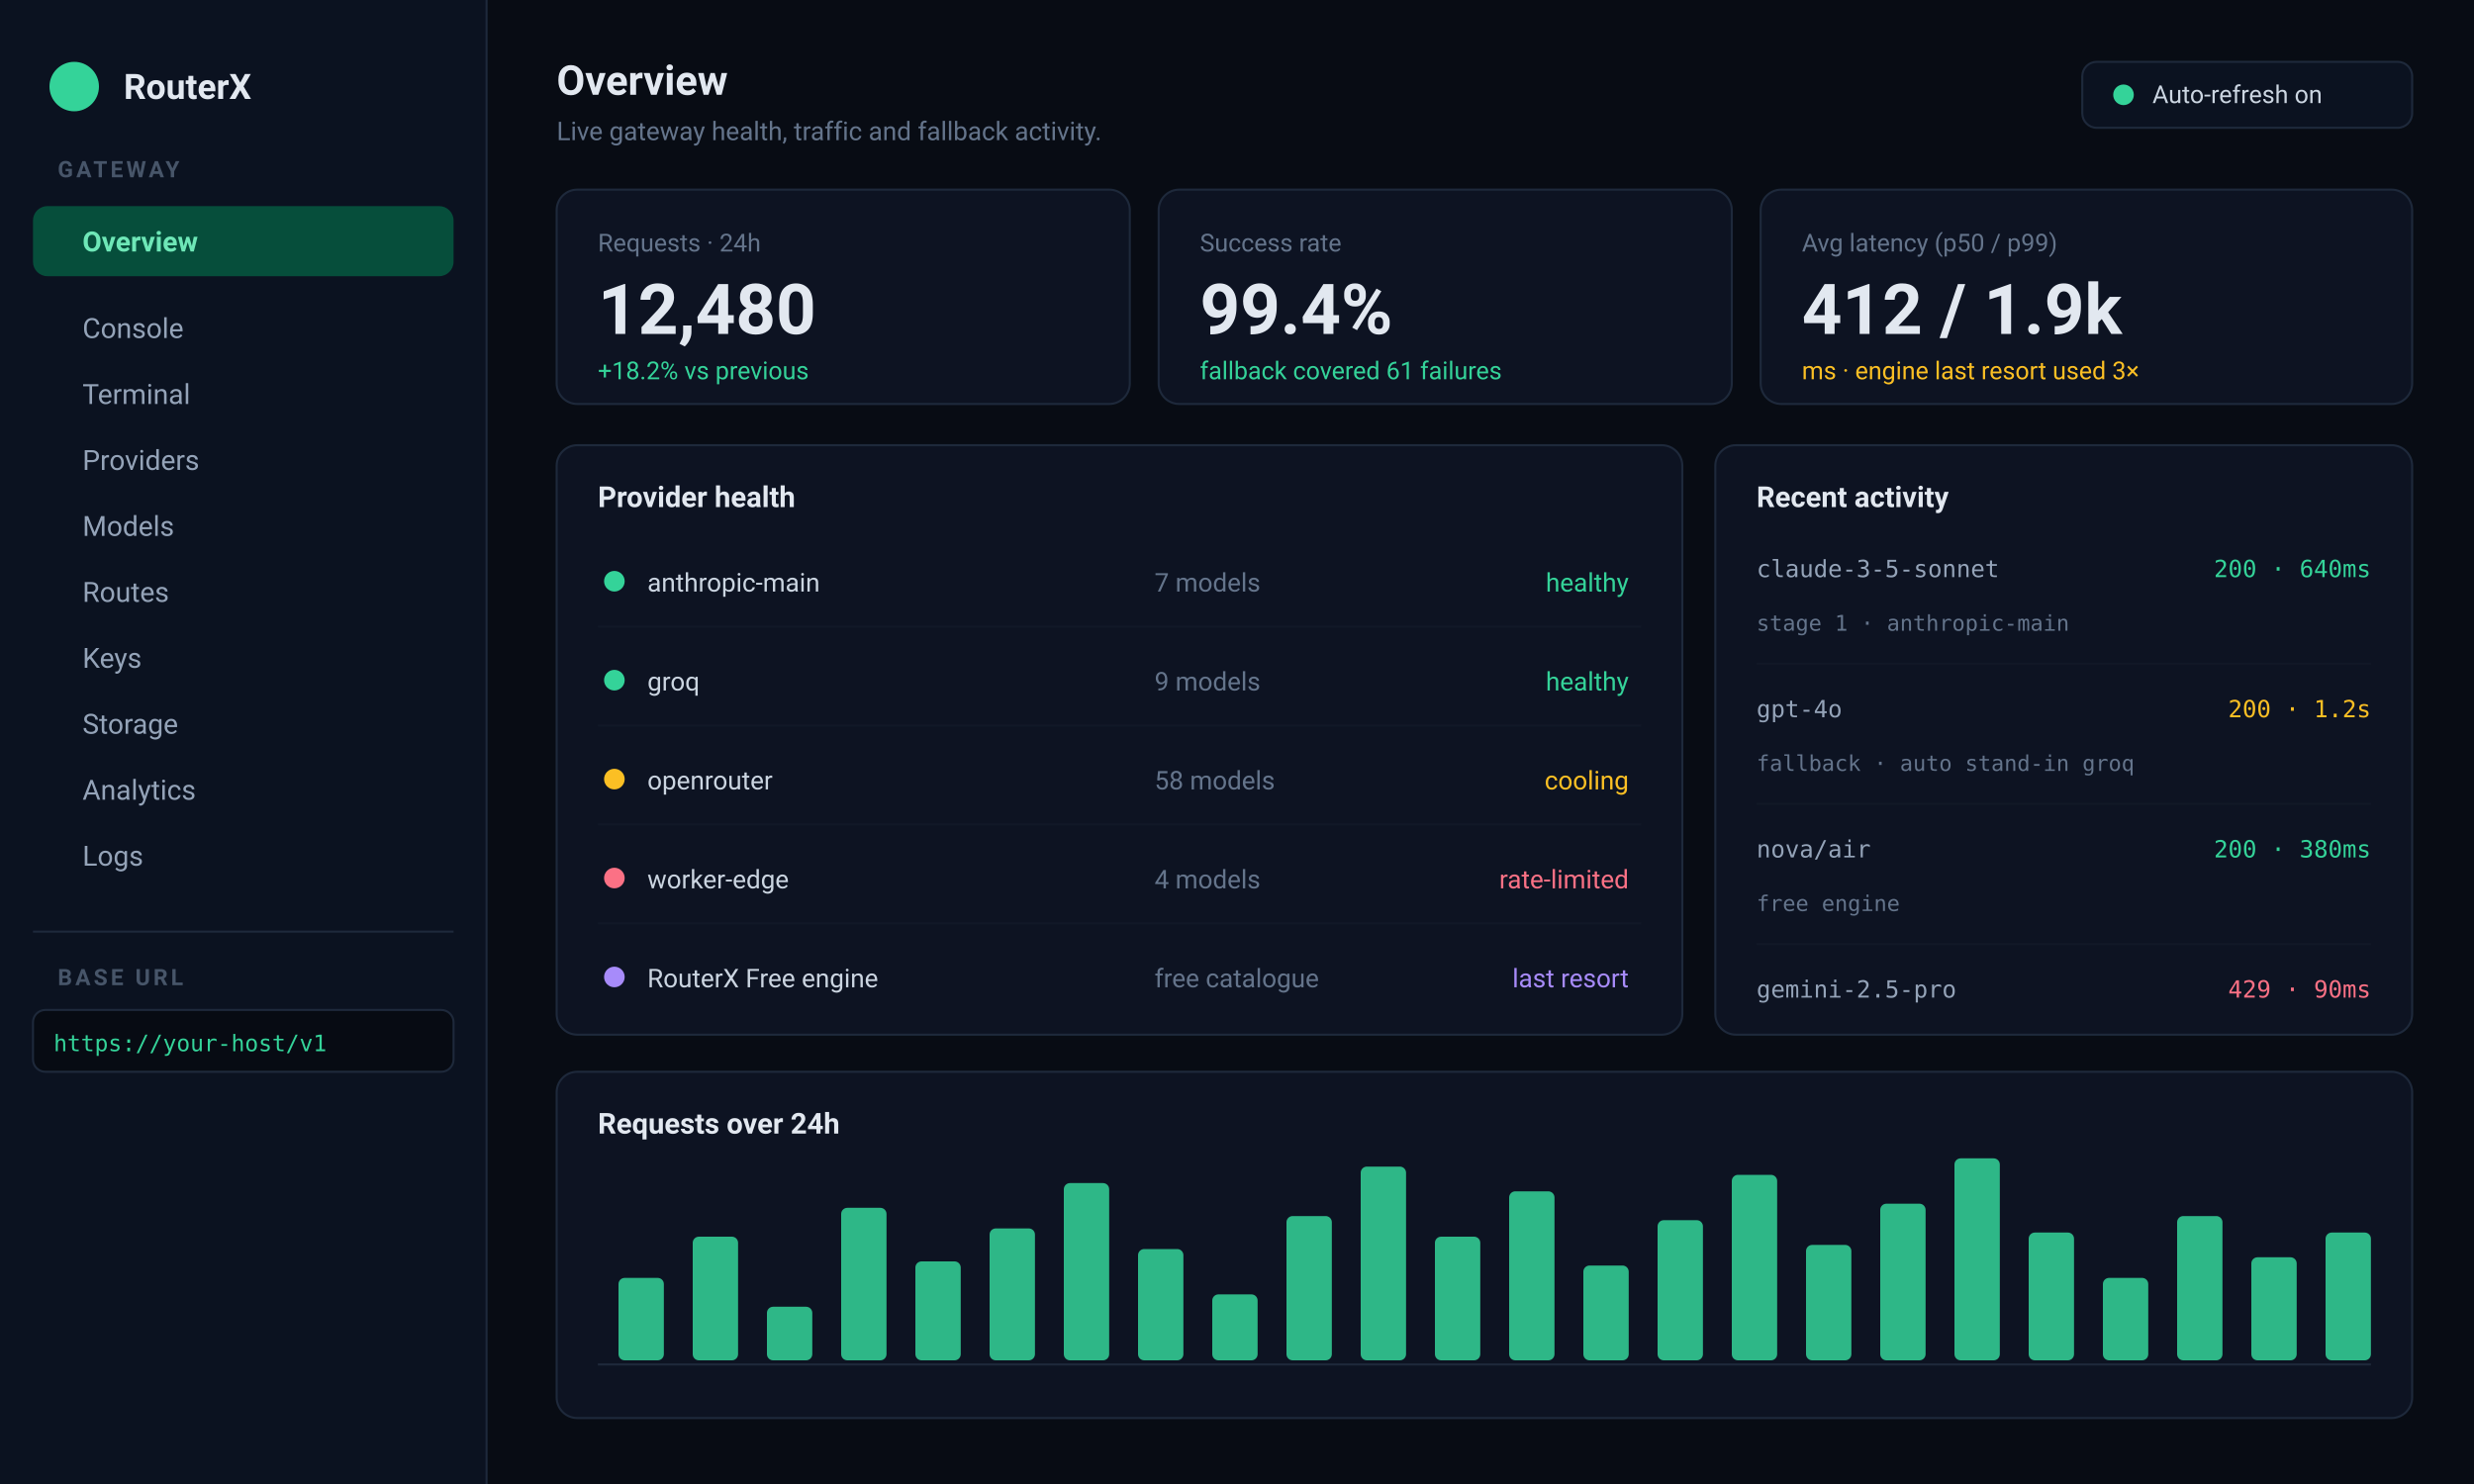
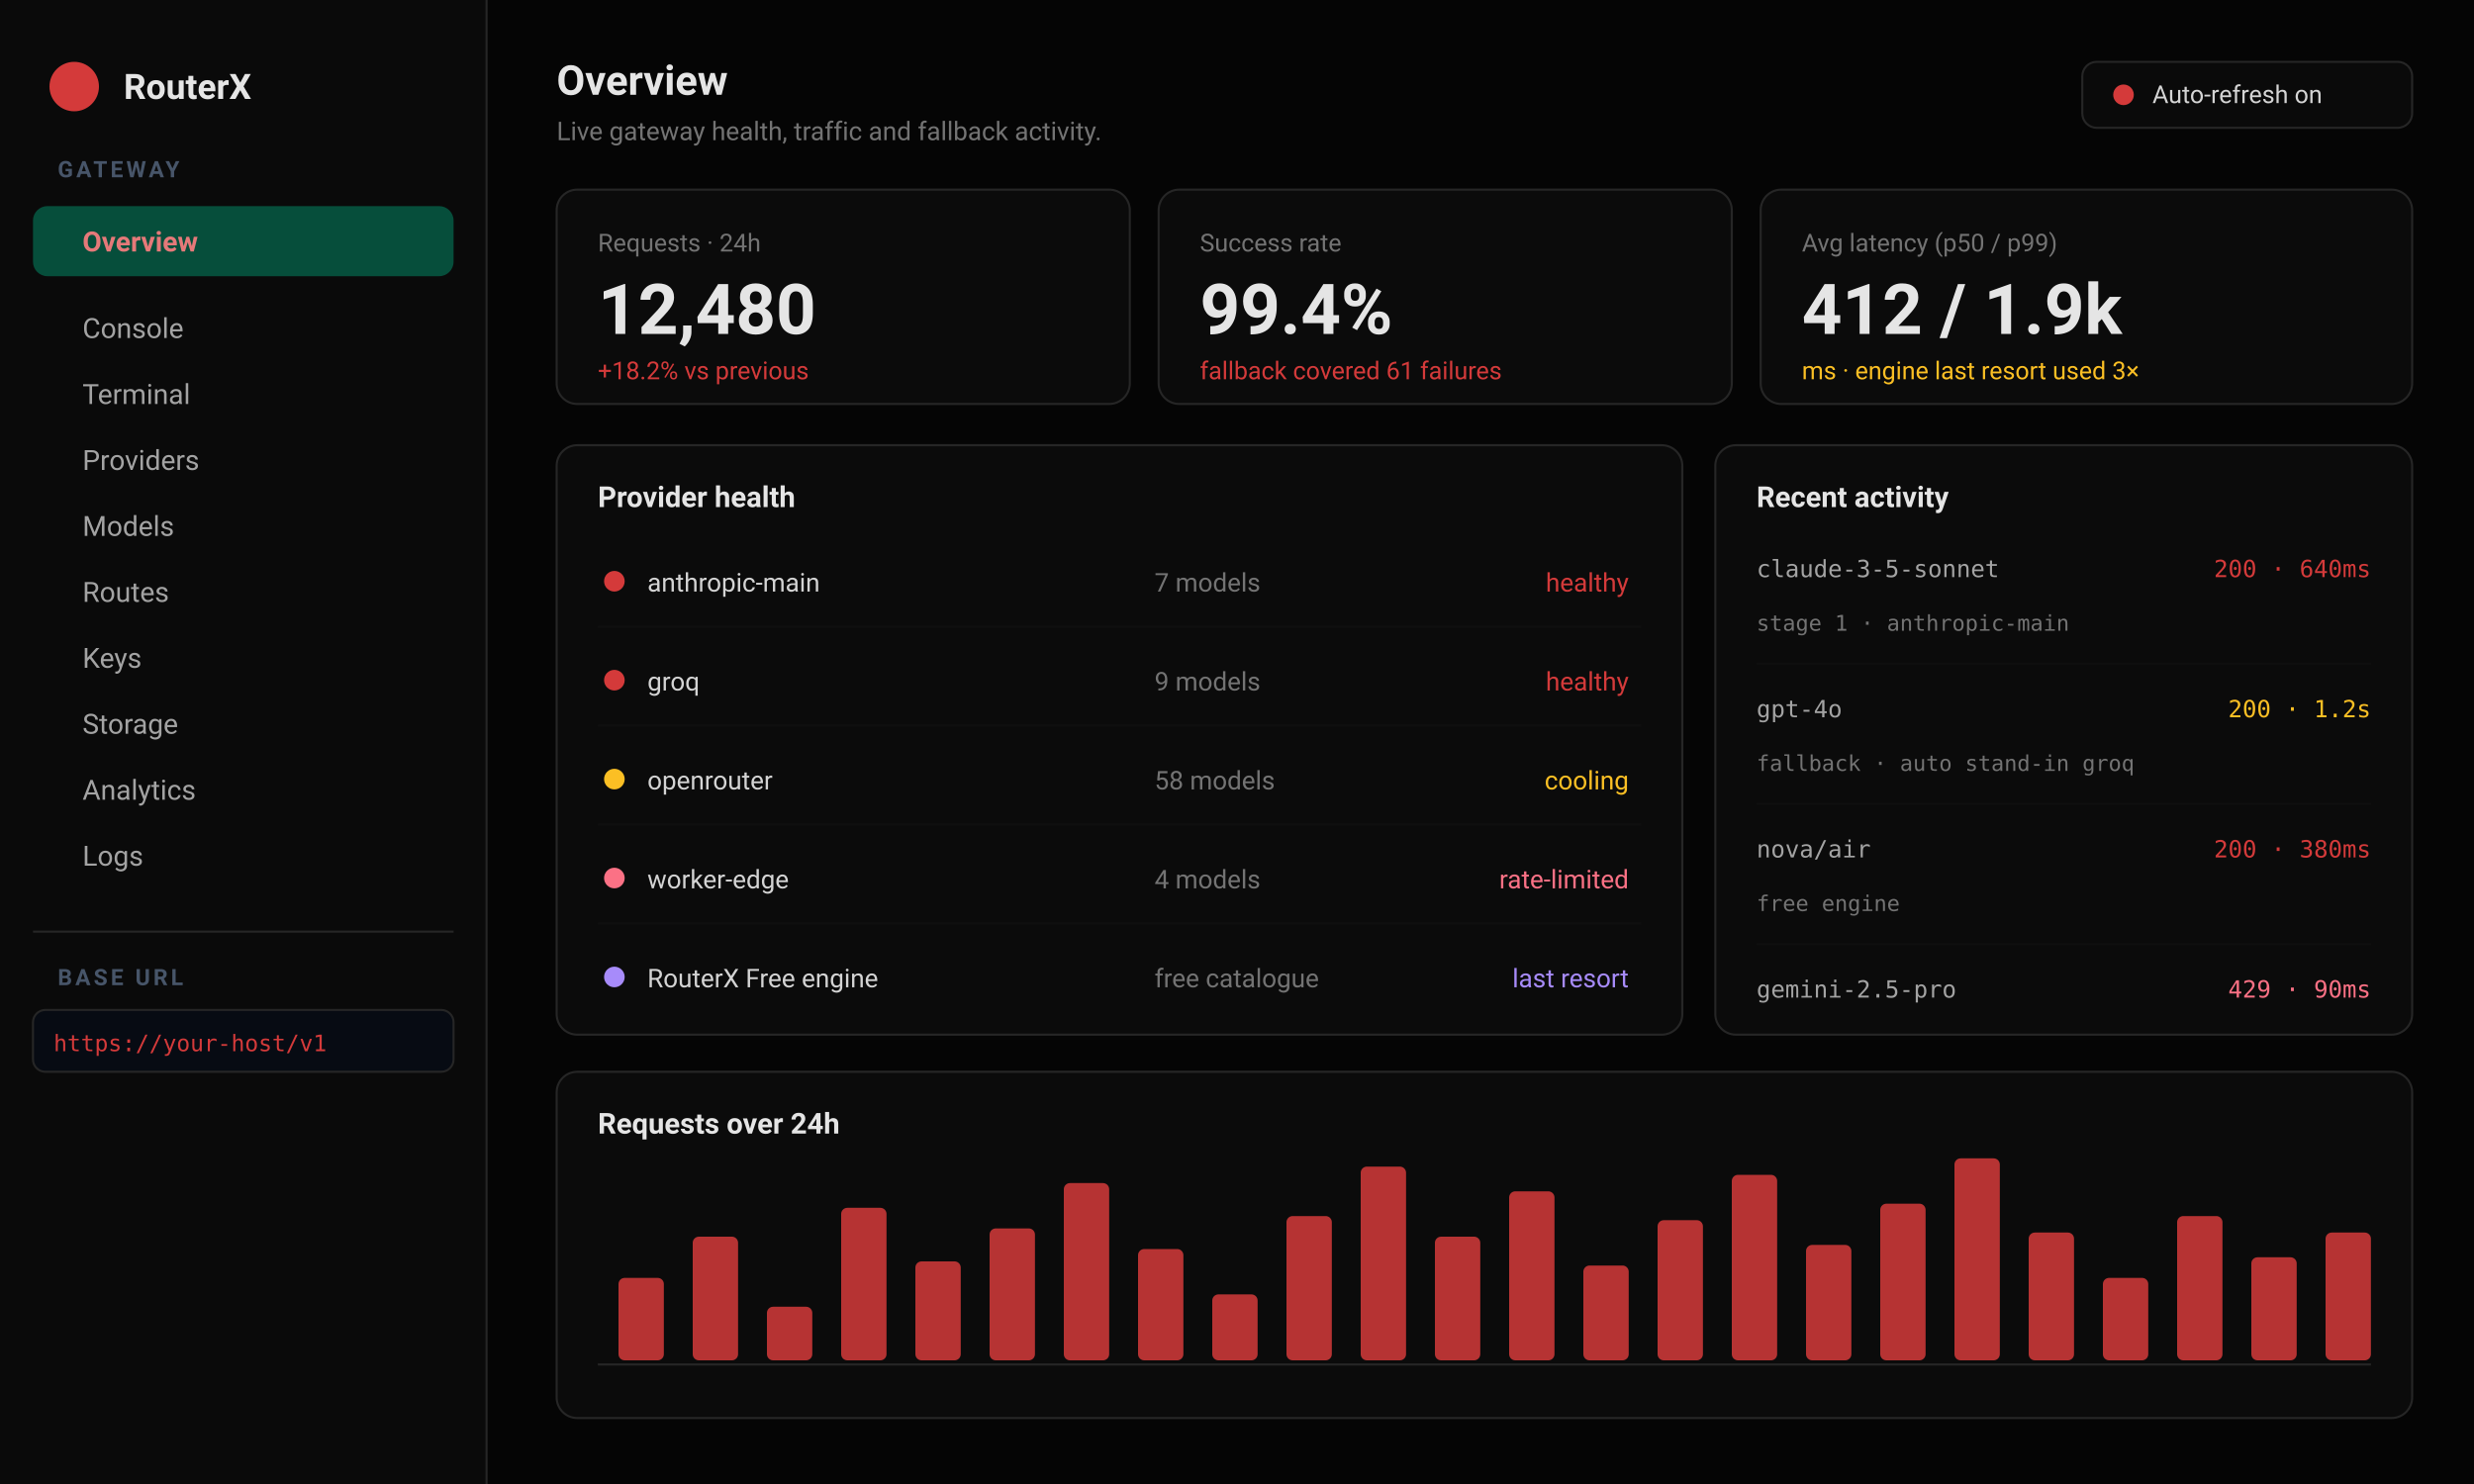
<svg xmlns="http://www.w3.org/2000/svg" viewBox="0 0 1200 720" font-family="ui-sans-serif,Segoe UI,Roboto,Helvetica,Arial" role="img" aria-label="RouterX dashboard overview">
-   <rect width="1200" height="720" fill="#080c14" />
-   <rect x="0" y="0" width="236" height="720" fill="#0b1220" />
-   <line x1="236" y1="0" x2="236" y2="720" stroke="#1e293b" />
-   <circle cx="36" cy="42" r="12" fill="#34d399" />
-   <text x="60" y="48" fill="#e2e8f0" font-size="17" font-weight="700">RouterX</text>
+   <rect width="1200" height="720" fill="#050505" />
+   <rect x="0" y="0" width="236" height="720" fill="#0a0a0a" />
+   <line x1="236" y1="0" x2="236" y2="720" stroke="#262626" />
+   <circle cx="36" cy="42" r="12" fill="#d43a3a" />
+   <text x="60" y="48" fill="#e5e5e5" font-size="17" font-weight="700">RouterX</text>
  <text x="28" y="86" fill="#475569" font-size="11" font-weight="700" letter-spacing="1.5">GATEWAY</text>
-   <g font-size="13.5" fill="#94a3b8">
+   <g font-size="13.5" fill="#a3a3a3">
    <rect x="16" y="100" width="204" height="34" rx="7" fill="#064e3b" />
-     <text x="40" y="122" fill="#6ee7b7" font-weight="600">Overview</text>
+     <text x="40" y="122" fill="#e57979" font-weight="600">Overview</text>
    <text x="40" y="164">Console</text>
    <text x="40" y="196">Terminal</text>
    <text x="40" y="228">Providers</text>
    <text x="40" y="260">Models</text>
    <text x="40" y="292">Routes</text>
    <text x="40" y="324">Keys</text>
    <text x="40" y="356">Storage</text>
    <text x="40" y="388">Analytics</text>
    <text x="40" y="420">Logs</text>
  </g>
-   <line x1="16" y1="452" x2="220" y2="452" stroke="#1e293b" />
+   <line x1="16" y1="452" x2="220" y2="452" stroke="#262626" />
  <text x="28" y="478" fill="#475569" font-size="11" font-weight="700" letter-spacing="1.5">BASE URL</text>
-   <rect x="16" y="490" width="204" height="30" rx="6" fill="#070b13" stroke="#1e293b" />
-   <text x="26" y="510" fill="#34d399" font-size="11" font-family="ui-monospace,Menlo,monospace">https://your-host/v1</text>
-   <text x="270" y="46" fill="#e2e8f0" font-size="20" font-weight="700">Overview</text>
-   <text x="270" y="68" fill="#64748b" font-size="12.5">Live gateway health, traffic and fallback activity.</text>
-   <rect x="1010" y="30" width="160" height="32" rx="7" fill="#0b1220" stroke="#1e293b" />
-   <circle cx="1030" cy="46" r="5" fill="#34d399" />
-   <text x="1044" y="50" fill="#cbd5e1" font-size="12">Auto-refresh on</text>
+   <rect x="16" y="490" width="204" height="30" rx="6" fill="#070b13" stroke="#262626" />
+   <text x="26" y="510" fill="#d43a3a" font-size="11" font-family="ui-monospace,Menlo,monospace">https://your-host/v1</text>
+   <text x="270" y="46" fill="#e5e5e5" font-size="20" font-weight="700">Overview</text>
+   <text x="270" y="68" fill="#737373" font-size="12.5">Live gateway health, traffic and fallback activity.</text>
+   <rect x="1010" y="30" width="160" height="32" rx="7" fill="#0a0a0a" stroke="#262626" />
+   <circle cx="1030" cy="46" r="5" fill="#d43a3a" />
+   <text x="1044" y="50" fill="#d4d4d4" font-size="12">Auto-refresh on</text>
  <g>
-     <rect x="270" y="92" width="278" height="104" rx="10" fill="#0d1322" stroke="#1e293b" />
-     <text x="290" y="122" fill="#64748b" font-size="12">Requests · 24h</text>
-     <text x="290" y="162" fill="#e2e8f0" font-size="34" font-weight="700">12,480</text>
-     <text x="290" y="184" fill="#34d399" font-size="12">+18.2% vs previous</text>
-     <rect x="562" y="92" width="278" height="104" rx="10" fill="#0d1322" stroke="#1e293b" />
-     <text x="582" y="122" fill="#64748b" font-size="12">Success rate</text>
-     <text x="582" y="162" fill="#e2e8f0" font-size="34" font-weight="700">99.4%</text>
-     <text x="582" y="184" fill="#34d399" font-size="12">fallback covered 61 failures</text>
-     <rect x="854" y="92" width="316" height="104" rx="10" fill="#0d1322" stroke="#1e293b" />
-     <text x="874" y="122" fill="#64748b" font-size="12">Avg latency (p50 / p99)</text>
-     <text x="874" y="162" fill="#e2e8f0" font-size="34" font-weight="700">412 / 1.9k</text>
+     <rect x="270" y="92" width="278" height="104" rx="10" fill="#0b0b0b" stroke="#262626" />
+     <text x="290" y="122" fill="#737373" font-size="12">Requests · 24h</text>
+     <text x="290" y="162" fill="#e5e5e5" font-size="34" font-weight="700">12,480</text>
+     <text x="290" y="184" fill="#d43a3a" font-size="12">+18.2% vs previous</text>
+     <rect x="562" y="92" width="278" height="104" rx="10" fill="#0b0b0b" stroke="#262626" />
+     <text x="582" y="122" fill="#737373" font-size="12">Success rate</text>
+     <text x="582" y="162" fill="#e5e5e5" font-size="34" font-weight="700">99.4%</text>
+     <text x="582" y="184" fill="#d43a3a" font-size="12">fallback covered 61 failures</text>
+     <rect x="854" y="92" width="316" height="104" rx="10" fill="#0b0b0b" stroke="#262626" />
+     <text x="874" y="122" fill="#737373" font-size="12">Avg latency (p50 / p99)</text>
+     <text x="874" y="162" fill="#e5e5e5" font-size="34" font-weight="700">412 / 1.9k</text>
    <text x="874" y="184" fill="#fbbf24" font-size="12">ms · engine last resort used 3×</text>
  </g>
-   <rect x="270" y="216" width="546" height="286" rx="10" fill="#0d1322" stroke="#1e293b" />
-   <text x="290" y="246" fill="#e2e8f0" font-size="14" font-weight="700">Provider health</text>
+   <rect x="270" y="216" width="546" height="286" rx="10" fill="#0b0b0b" stroke="#262626" />
+   <text x="290" y="246" fill="#e5e5e5" font-size="14" font-weight="700">Provider health</text>
  <g font-size="12.5">
-     <circle cx="298" cy="282" r="5" fill="#34d399" />
-     <text x="314" y="287" fill="#cbd5e1">anthropic-main</text>
-     <text x="560" y="287" fill="#64748b">7 models</text>
-     <text x="700" y="287" fill="#34d399" text-anchor="end" dx="90">healthy</text>
-     <line x1="290" y1="304" x2="796" y2="304" stroke="#111827" />
-     <circle cx="298" cy="330" r="5" fill="#34d399" />
-     <text x="314" y="335" fill="#cbd5e1">groq</text>
-     <text x="560" y="335" fill="#64748b">9 models</text>
-     <text x="790" y="335" fill="#34d399" text-anchor="end">healthy</text>
-     <line x1="290" y1="352" x2="796" y2="352" stroke="#111827" />
+     <circle cx="298" cy="282" r="5" fill="#d43a3a" />
+     <text x="314" y="287" fill="#d4d4d4">anthropic-main</text>
+     <text x="560" y="287" fill="#737373">7 models</text>
+     <text x="700" y="287" fill="#d43a3a" text-anchor="end" dx="90">healthy</text>
+     <line x1="290" y1="304" x2="796" y2="304" stroke="#0f0f0f" />
+     <circle cx="298" cy="330" r="5" fill="#d43a3a" />
+     <text x="314" y="335" fill="#d4d4d4">groq</text>
+     <text x="560" y="335" fill="#737373">9 models</text>
+     <text x="790" y="335" fill="#d43a3a" text-anchor="end">healthy</text>
+     <line x1="290" y1="352" x2="796" y2="352" stroke="#0f0f0f" />
    <circle cx="298" cy="378" r="5" fill="#fbbf24" />
-     <text x="314" y="383" fill="#cbd5e1">openrouter</text>
-     <text x="560" y="383" fill="#64748b">58 models</text>
+     <text x="314" y="383" fill="#d4d4d4">openrouter</text>
+     <text x="560" y="383" fill="#737373">58 models</text>
    <text x="790" y="383" fill="#fbbf24" text-anchor="end">cooling</text>
-     <line x1="290" y1="400" x2="796" y2="400" stroke="#111827" />
+     <line x1="290" y1="400" x2="796" y2="400" stroke="#0f0f0f" />
    <circle cx="298" cy="426" r="5" fill="#fb7185" />
-     <text x="314" y="431" fill="#cbd5e1">worker-edge</text>
-     <text x="560" y="431" fill="#64748b">4 models</text>
+     <text x="314" y="431" fill="#d4d4d4">worker-edge</text>
+     <text x="560" y="431" fill="#737373">4 models</text>
    <text x="790" y="431" fill="#fb7185" text-anchor="end">rate-limited</text>
-     <line x1="290" y1="448" x2="796" y2="448" stroke="#111827" />
+     <line x1="290" y1="448" x2="796" y2="448" stroke="#0f0f0f" />
    <circle cx="298" cy="474" r="5" fill="#a78bfa" />
-     <text x="314" y="479" fill="#cbd5e1">RouterX Free engine</text>
-     <text x="560" y="479" fill="#64748b">free catalogue</text>
+     <text x="314" y="479" fill="#d4d4d4">RouterX Free engine</text>
+     <text x="560" y="479" fill="#737373">free catalogue</text>
    <text x="790" y="479" fill="#a78bfa" text-anchor="end">last resort</text>
  </g>
-   <rect x="832" y="216" width="338" height="286" rx="10" fill="#0d1322" stroke="#1e293b" />
-   <text x="852" y="246" fill="#e2e8f0" font-size="14" font-weight="700">Recent activity</text>
+   <rect x="832" y="216" width="338" height="286" rx="10" fill="#0b0b0b" stroke="#262626" />
+   <text x="852" y="246" fill="#e5e5e5" font-size="14" font-weight="700">Recent activity</text>
  <g font-size="11.5" font-family="ui-monospace,Menlo,monospace">
-     <text x="852" y="280" fill="#94a3b8">claude-3-5-sonnet</text>
-     <text x="1150" y="280" fill="#34d399" text-anchor="end">200 · 640ms</text>
-     <text x="852" y="306" fill="#64748b" font-size="10.5">stage 1 · anthropic-main</text>
-     <line x1="852" y1="322" x2="1150" y2="322" stroke="#111827" />
-     <text x="852" y="348" fill="#94a3b8">gpt-4o</text>
+     <text x="852" y="280" fill="#a3a3a3">claude-3-5-sonnet</text>
+     <text x="1150" y="280" fill="#d43a3a" text-anchor="end">200 · 640ms</text>
+     <text x="852" y="306" fill="#737373" font-size="10.5">stage 1 · anthropic-main</text>
+     <line x1="852" y1="322" x2="1150" y2="322" stroke="#0f0f0f" />
+     <text x="852" y="348" fill="#a3a3a3">gpt-4o</text>
    <text x="1150" y="348" fill="#fbbf24" text-anchor="end">200 · 1.2s</text>
-     <text x="852" y="374" fill="#64748b" font-size="10.5">fallback · auto stand-in groq</text>
-     <line x1="852" y1="390" x2="1150" y2="390" stroke="#111827" />
-     <text x="852" y="416" fill="#94a3b8">nova/air</text>
-     <text x="1150" y="416" fill="#34d399" text-anchor="end">200 · 380ms</text>
-     <text x="852" y="442" fill="#64748b" font-size="10.5">free engine</text>
-     <line x1="852" y1="458" x2="1150" y2="458" stroke="#111827" />
-     <text x="852" y="484" fill="#94a3b8">gemini-2.5-pro</text>
+     <text x="852" y="374" fill="#737373" font-size="10.5">fallback · auto stand-in groq</text>
+     <line x1="852" y1="390" x2="1150" y2="390" stroke="#0f0f0f" />
+     <text x="852" y="416" fill="#a3a3a3">nova/air</text>
+     <text x="1150" y="416" fill="#d43a3a" text-anchor="end">200 · 380ms</text>
+     <text x="852" y="442" fill="#737373" font-size="10.5">free engine</text>
+     <line x1="852" y1="458" x2="1150" y2="458" stroke="#0f0f0f" />
+     <text x="852" y="484" fill="#a3a3a3">gemini-2.5-pro</text>
    <text x="1150" y="484" fill="#fb7185" text-anchor="end">429 · 90ms</text>
  </g>
-   <rect x="270" y="520" width="900" height="168" rx="10" fill="#0d1322" stroke="#1e293b" />
-   <text x="290" y="550" fill="#e2e8f0" font-size="14" font-weight="700">Requests over 24h</text>
-   <g fill="#34d399" opacity="0.85">
+   <rect x="270" y="520" width="900" height="168" rx="10" fill="#0b0b0b" stroke="#262626" />
+   <text x="290" y="550" fill="#e5e5e5" font-size="14" font-weight="700">Requests over 24h</text>
+   <g fill="#d43a3a" opacity="0.85">
    <rect x="300" y="620" width="22" height="40" rx="3" />
    <rect x="336" y="600" width="22" height="60" rx="3" />
    <rect x="372" y="634" width="22" height="26" rx="3" />
    <rect x="408" y="586" width="22" height="74" rx="3" />
    <rect x="444" y="612" width="22" height="48" rx="3" />
    <rect x="480" y="596" width="22" height="64" rx="3" />
    <rect x="516" y="574" width="22" height="86" rx="3" />
    <rect x="552" y="606" width="22" height="54" rx="3" />
    <rect x="588" y="628" width="22" height="32" rx="3" />
    <rect x="624" y="590" width="22" height="70" rx="3" />
    <rect x="660" y="566" width="22" height="94" rx="3" />
    <rect x="696" y="600" width="22" height="60" rx="3" />
    <rect x="732" y="578" width="22" height="82" rx="3" />
    <rect x="768" y="614" width="22" height="46" rx="3" />
    <rect x="804" y="592" width="22" height="68" rx="3" />
    <rect x="840" y="570" width="22" height="90" rx="3" />
    <rect x="876" y="604" width="22" height="56" rx="3" />
    <rect x="912" y="584" width="22" height="76" rx="3" />
    <rect x="948" y="562" width="22" height="98" rx="3" />
    <rect x="984" y="598" width="22" height="62" rx="3" />
    <rect x="1020" y="620" width="22" height="40" rx="3" />
    <rect x="1056" y="590" width="22" height="70" rx="3" />
    <rect x="1092" y="610" width="22" height="50" rx="3" />
    <rect x="1128" y="598" width="22" height="62" rx="3" />
  </g>
-   <line x1="290" y1="662" x2="1150" y2="662" stroke="#1e293b" />
+   <line x1="290" y1="662" x2="1150" y2="662" stroke="#262626" />
</svg>
